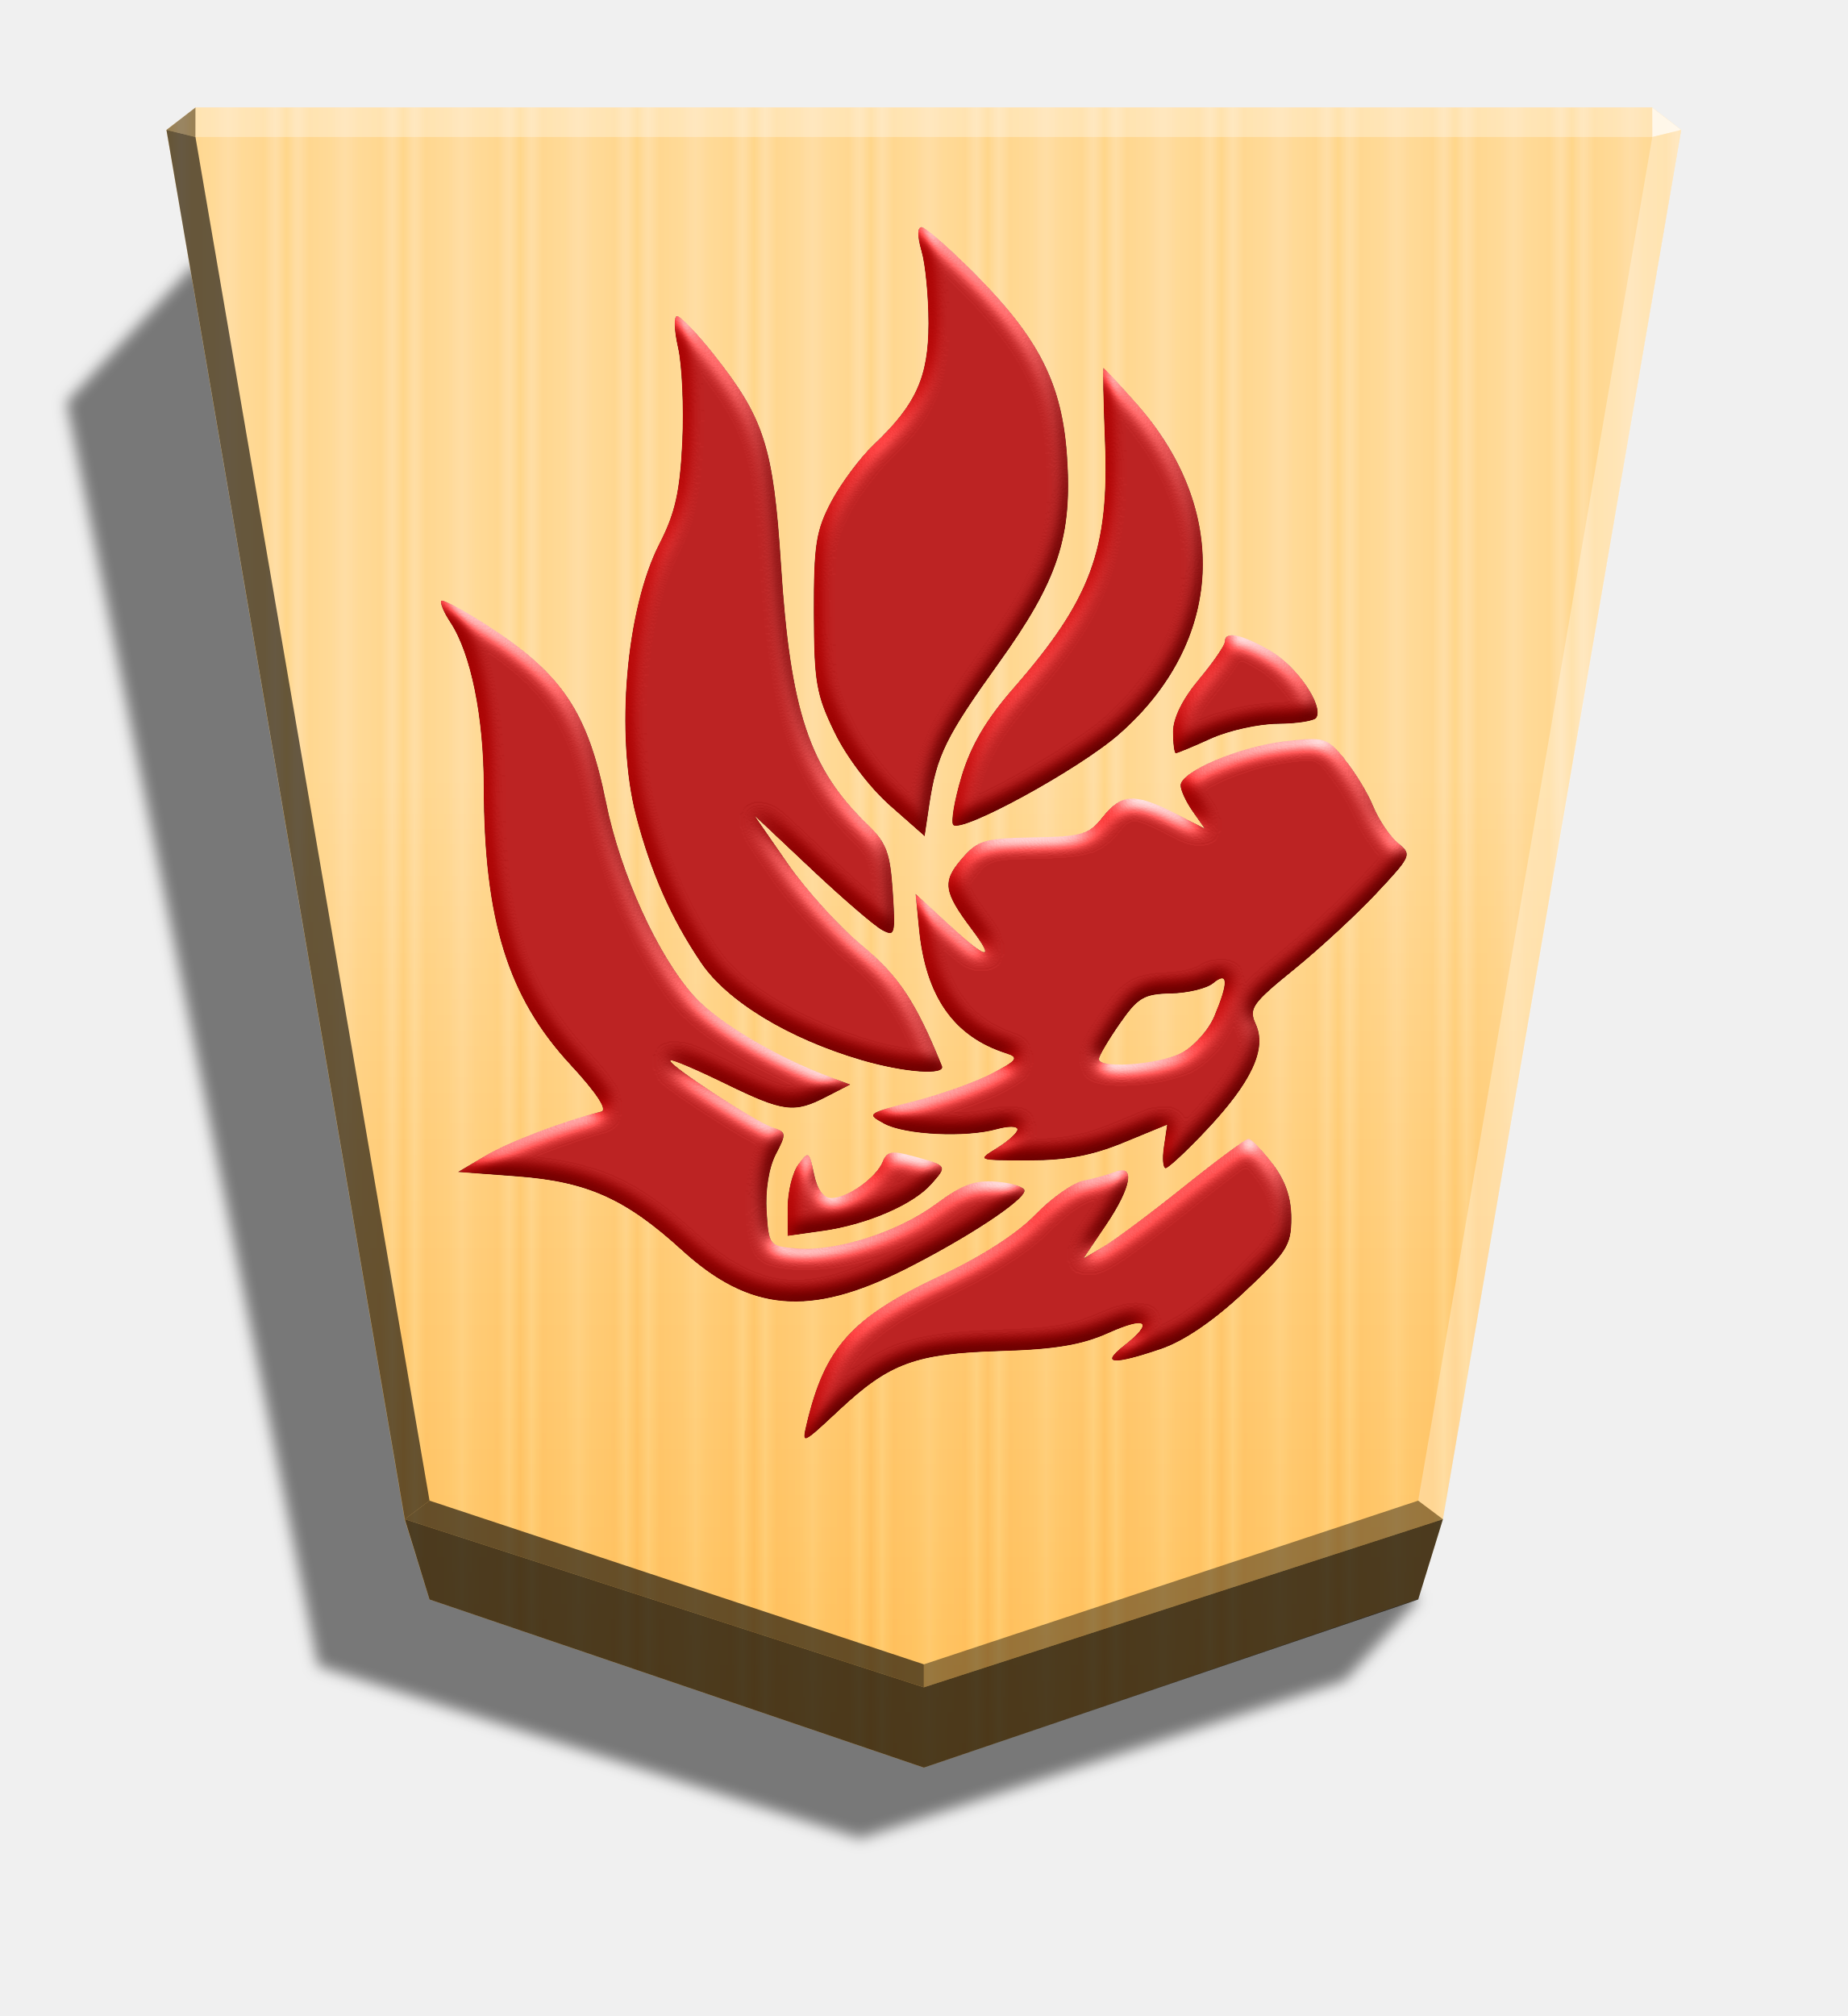
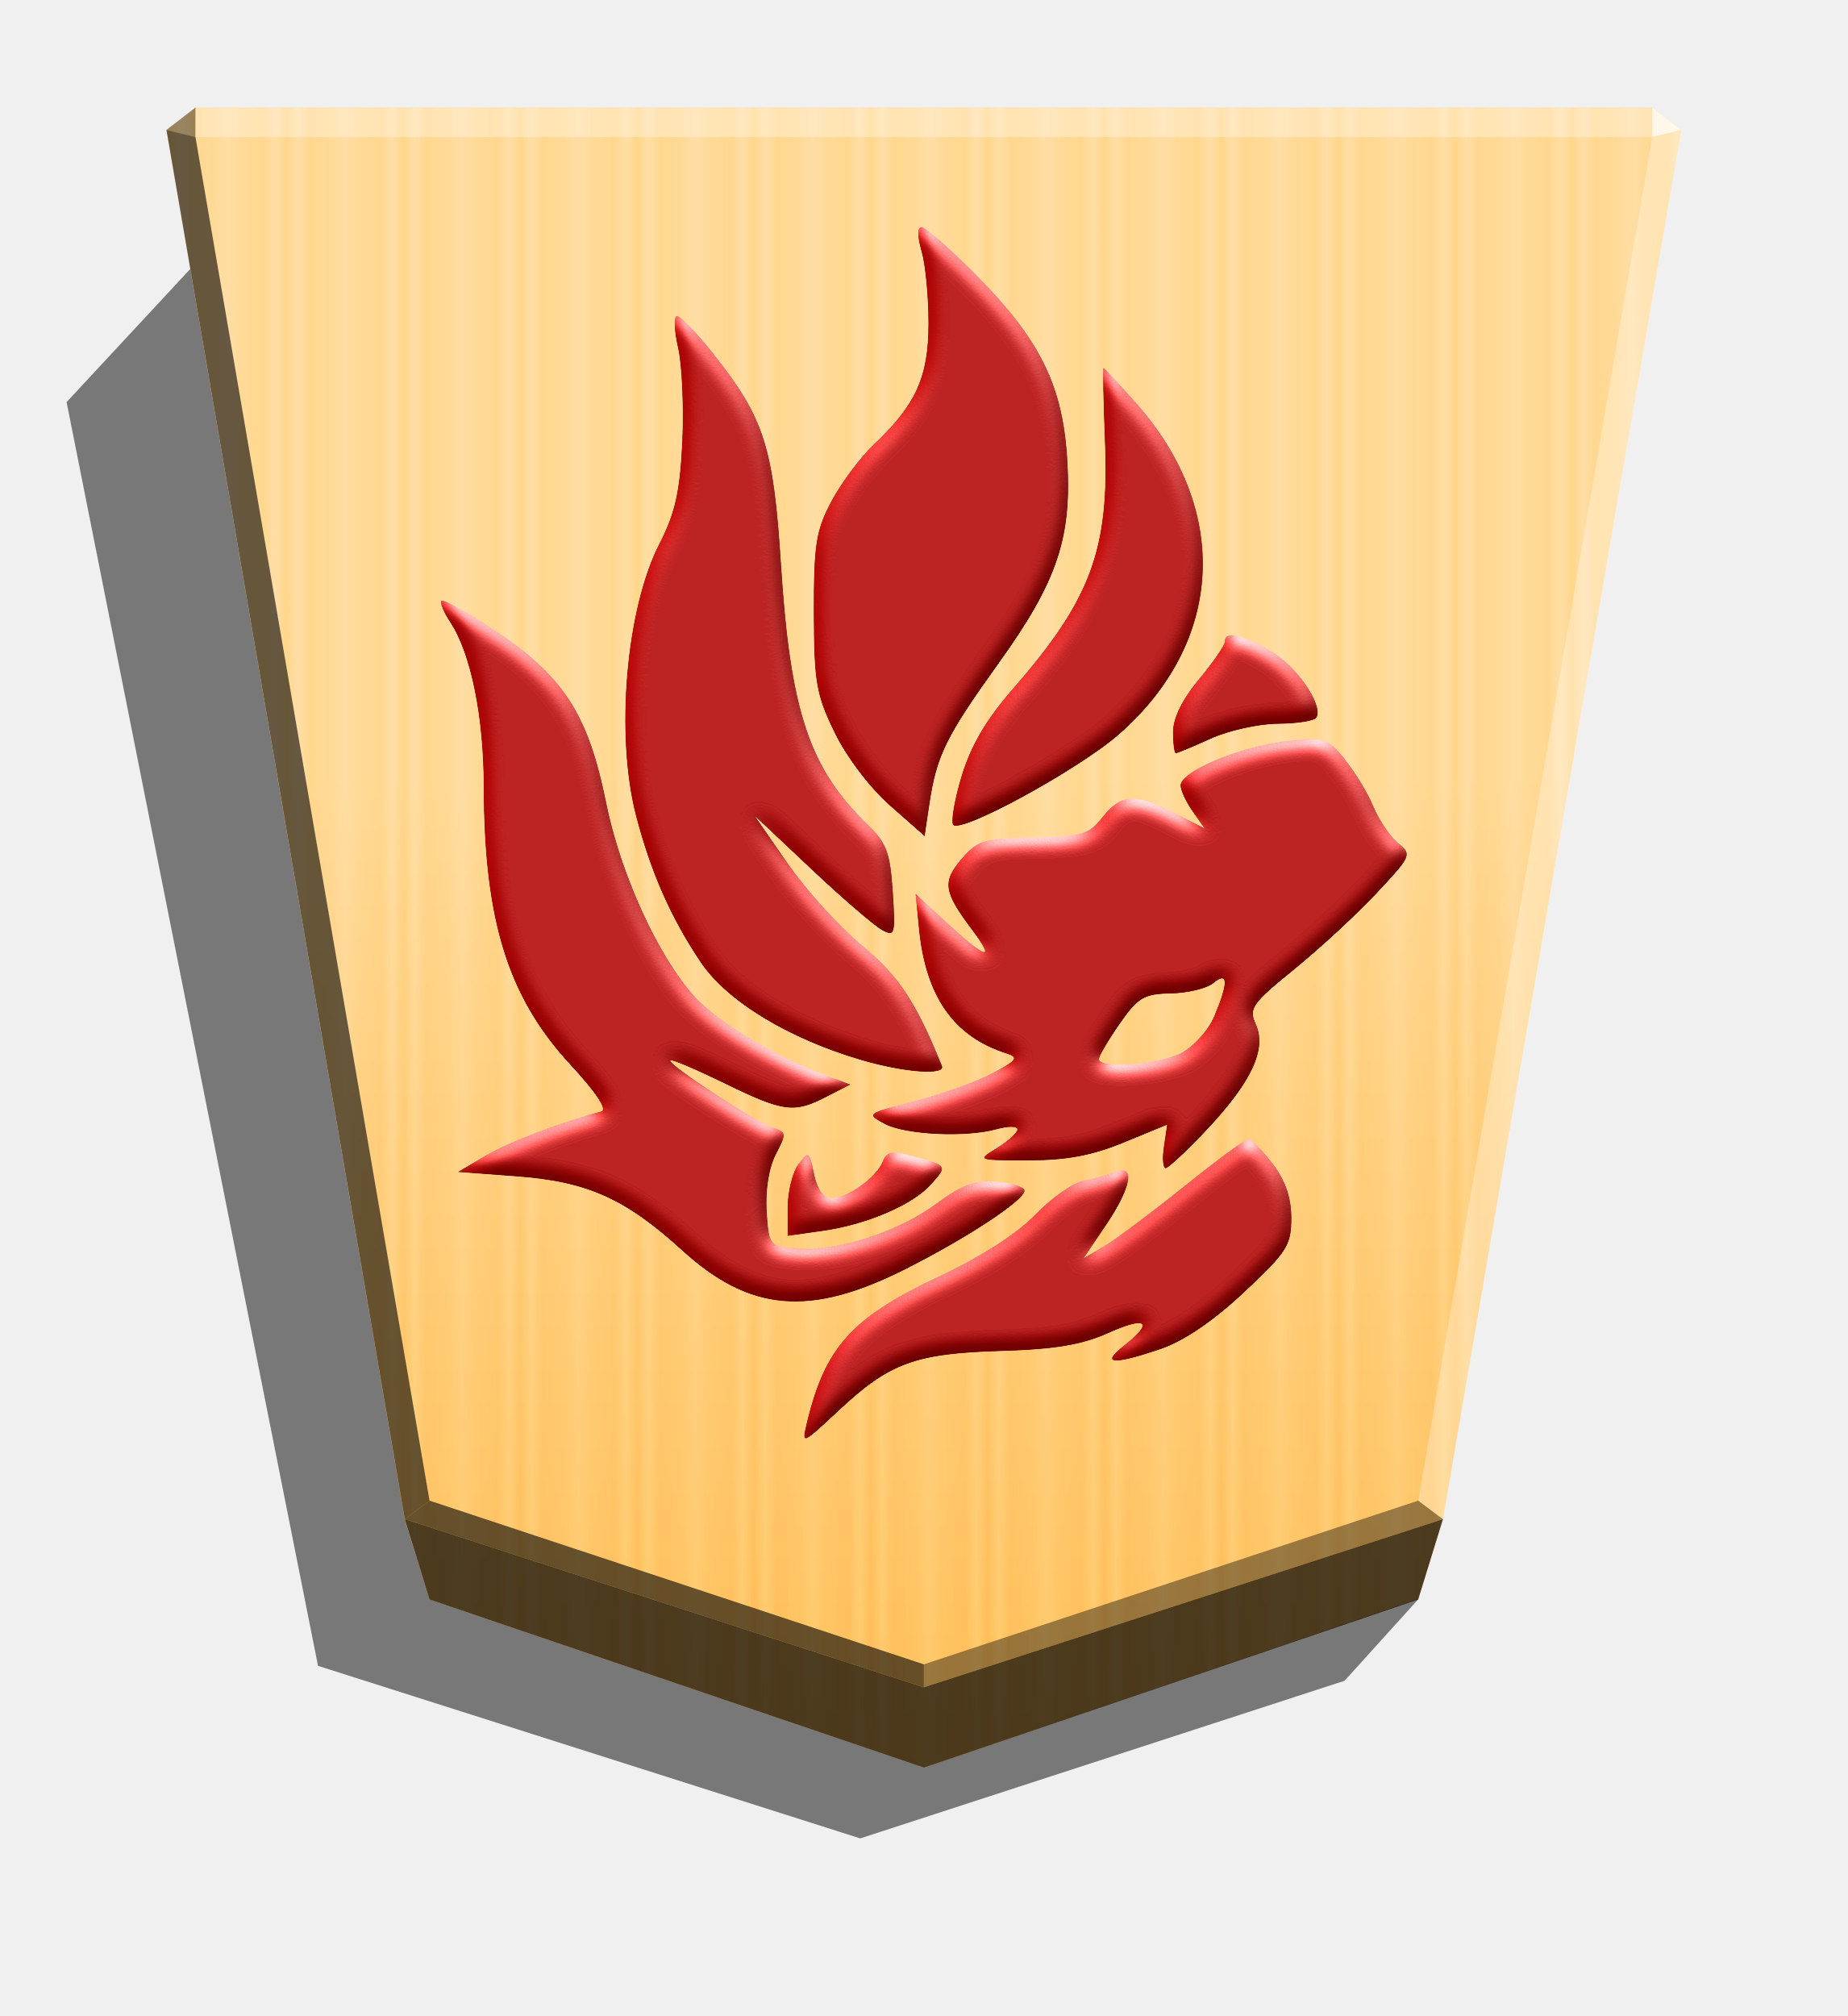
<svg xmlns="http://www.w3.org/2000/svg" width="498.898" height="544.252" viewBox="0 0 1320 1440">
  <defs>
-     <linearGradient id="1_LIONPROMOTED_svg__b" x1="-1430.769" x2="-1409.955" y1="-77.47" y2="-77.47" gradientUnits="userSpaceOnUse" spreadMethod="reflect">
+     <linearGradient id="1_LIONPROMOTED_svg__a" x1="-1430.769" x2="-1409.955" y1="-77.47" y2="-77.47" gradientUnits="userSpaceOnUse" spreadMethod="reflect">
      <stop offset="0" stop-color="#ffd285" />
      <stop offset=".232" stop-color="#ffcd79" />
      <stop offset=".616" stop-color="#ffca73" />
      <stop offset=".808" stop-color="#ffd386" />
      <stop offset="1" stop-color="#ffc86e" />
    </linearGradient>
-     <linearGradient id="1_LIONPROMOTED_svg__c" x1="-904.556" x2="-904.556" y1="-406.052" y2="184.159" gradientUnits="userSpaceOnUse">
+     <linearGradient id="1_LIONPROMOTED_svg__b" x1="-904.556" x2="-904.556" y1="-406.052" y2="184.159" gradientUnits="userSpaceOnUse">
      <stop offset="0" />
      <stop offset=".596" stop-color="#fff" />
    </linearGradient>
-     <filter id="1_LIONPROMOTED_svg__a" width="1.024" height="1.021" x="-.012" y="-.01" color-interpolation-filters="sRGB">
-       <feGaussianBlur stdDeviation="2.441" />
-     </filter>
-     <filter id="1_LIONPROMOTED_svg__d" width="1.083" height="1.067" x="-.042" y="-.033" color-interpolation-filters="sRGB">
+     <filter id="1_LIONPROMOTED_svg__c" width="1.083" height="1.067" x="-.042" y="-.033" color-interpolation-filters="sRGB">
      <feGaussianBlur in="SourceGraphic" result="blur" stdDeviation="6" />
      <feDiffuseLighting in="blur" lighting-color="#fff" result="diffuse" surfaceScale="4">
        <feDistantLight azimuth="235" elevation="45" />
      </feDiffuseLighting>
      <feSpecularLighting in="blur" lighting-color="#fff" result="specular" specularExponent="25" surfaceScale="4">
        <feDistantLight azimuth="280" elevation="45" />
      </feSpecularLighting>
      <feComposite in="diffuse" in2="SourceGraphic" k1="1.4" operator="arithmetic" result="lit" />
      <feComposite in="lit" in2="specular" k2="1" k3="1" operator="arithmetic" result="shaded" />
      <feComposite in="shaded" in2="SourceGraphic" operator="in" />
    </filter>
  </defs>
-   <path d="m-2681.73 217.274 26.181 28.949 172.576 56.161 193.177-61.463 89.581-450.194-45.894-49.39z" filter="url(#1_LIONPROMOTED_svg__a)" opacity=".5" transform="matrix(-2.0051 0 0 2.0051 -4364.078 706.823)" />
-   <path fill="url(#1_LIONPROMOTED_svg__b)" d="m-1220.686-363.581-176.123 60.03-8.809 28.459-84.914 494.898 10.349 7.986h518.995l10.348-7.986-84.914-495.039-8.809-28.459z" transform="translate(-1787.64 533.54)scale(-2.0051)" />
-   <path fill="url(#1_LIONPROMOTED_svg__c)" d="m-905.02-407.213-176.123 59.888-8.809 26.778-84.914 496.72 10.349 7.986h518.995l10.349-7.986-84.914-494.898-8.809-28.601z" opacity=".25" style="mix-blend-mode:overlay" transform="translate(-1154.688 446.054)scale(-2.0051)" />
+   <path d="m1013.059 1142.48-52.496 58.045-346.032 112.608-387.339-123.24L47.573 287.21l92.022-99.032z" opacity=".5" />
+   <path fill="url(#1_LIONPROMOTED_svg__a)" d="m-1220.686-363.581-176.123 60.03-8.809 28.459-84.914 494.898 10.349 7.986h518.995l10.348-7.986-84.914-495.039-8.809-28.459z" transform="translate(-1787.64 533.54)scale(-2.0051)" />
+   <path fill="url(#1_LIONPROMOTED_svg__b)" d="m-905.02-407.213-176.123 59.888-8.809 26.778-84.914 496.72 10.349 7.986h518.995l10.349-7.986-84.914-494.898-8.809-28.601z" opacity=".25" style="mix-blend-mode:overlay" transform="translate(-1154.688 446.054)scale(-2.0051)" />
  <path d="m139.629 97.854.043-21.064-20.75 16.013zm891.185 987.285-17.664-13.248L660 1188.821v16.402z" opacity=".4" />
  <path d="m289.186 1085.139 17.664-13.248L660 1188.821v16.402z" opacity=".6" />
  <path d="m289.186 1085.139 17.664-13.248L139.629 97.854l-20.707-5.052z" opacity=".6" />
  <g fill="#fff">
    <path d="m1030.814 1085.139-17.664-13.248 167.221-974.037 20.707-5.052z" opacity=".3" />
    <path d="m1180.371 97.854-.043-21.064 20.75 16.013z" opacity=".8" />
    <path d="M1180.371 97.854H139.629l.043-21.064h1040.656z" opacity=".3" />
  </g>
  <path d="m306.849 1142.487-17.663-57.348L660 1205.223l370.814-120.084-17.663 57.348L660 1262.571z" opacity=".7" />
-   <path fill="#9b0000" d="M696.394 195.389c45.93 46.168 62.425 78.734 65.954 130.24 3.96 57.756-6.289 88.89-48.904 148.207-37.592 52.356-44.186 65.775-49.41 100.484l-3.442 23.015-24.85-21.892c-14.415-12.695-31.02-34.579-39.561-52.132-13.188-27.11-14.73-36.001-14.852-85.827-.123-48.586 1.524-58.58 12.507-79.41 7-13.096 20.51-31.266 30.117-40.365 30.32-28.72 39.247-48.435 39.267-86.72.01-18.946-2.21-42.166-4.964-51.611-3.142-10.762-3.037-17.168.098-17.168 2.733 0 19.863 14.925 38.01 33.153zm-186.095 58.154c35.767 45.148 42.382 65.876 47.707 149.539 6.696 104.942 20.318 145.815 62.091 186.073 13.307 12.835 15.956 19.955 17.782 47.804 2.032 30.732 1.524 32.419-7.81 27.393-5.479-2.956-28.129-22.425-50.303-43.308l-40.31-37.97 23.524 33.966c12.934 18.681 36.721 44.887 52.86 58.226 26.304 21.75 38.516 40.17 57.13 86.08 2.95 7.092-26.83 4.923-57.707-4.13-52.07-15.298-95.84-41.891-114.577-69.618-21.22-31.397-35.818-64.372-46.316-104.68-15.057-57.785-7.308-147.867 16.637-194.598 11.188-21.806 14.617-37.058 16.332-72.604 1.117-24.745-.169-55.122-3.043-67.49-2.827-12.378-3.132-22.495-.584-22.495 2.514 0 14.513 12.507 26.619 27.801zm301.395 34.4c67.81 76.322 62.881 170.894-12.335 236.694-28.626 25.042-112.32 70.77-118.4 64.69-1.931-1.88.71-17.638 5.885-34.858 6.695-22.161 17.548-40.565 37.136-63.01 55.212-63.307 68.43-98.973 65.326-176.23-1.118-28.836-1.626-52.429-1.016-52.429.584 0 11.118 11.323 23.401 25.146zM348.798 447.138c53.052 34.296 71.25 61.512 84.264 126.075 10.224 50.7 37.088 109.714 63.014 138.412 17.013 18.824 58.956 43.643 98.283 58.176l13.198 4.846-16.909 8.72c-23.393 12.103-30.715 11.148-72.953-9.429-20.348-9.946-37.745-17.328-38.649-16.42-2.438 2.463 61.056 44.076 73.086 47.898 9.84 3.13 9.942 4.26 2.21 19.119-4.965 9.537-7.505 25.658-6.591 40.674 1.626 24.628 1.829 24.884 21.615 26.519 28.372 2.286 72.113-11.717 99.501-31.975 18.481-13.676 27.602-16.983 43.264-15.677 10.924.863 19.852 3.782 19.852 6.368 0 6.947-40.88 33.879-85.441 56.315-67.933 34.214-110.91 30.515-159.419-13.716-40.322-36.761-67.598-48.97-117.743-52.726l-42.34-3.172 19.68-11.639c16.587-9.832 54.533-24.28 82.754-31.584 4.56-1.168-3.564-13.41-22.055-33.392-44.602-48.18-61.705-103.059-61.887-198.647-.099-50.178-9.23-94.916-23.82-117.246-4.87-7.326-7.712-14.351-6.49-15.568 1.22-1.168 16.332 6.947 33.588 18.072zM907.815 465c18.837 10.914 38.02 38.974 32.613 47.71-1.423 2.286-13.764 4.26-27.418 4.348-13.666.063-35.22 4.847-47.91 10.582-12.69 5.791-24.01 10.465-25.148 10.465-1.118 0-2.032-6.947-2.032-15.38 0-9.837 6.695-23.393 18.524-37.557 10.185-12.194 18.524-24.333 18.524-26.967 0-7.805 11.918-5.283 32.866 6.731zm52.556 77.036c7.305 8.72 16.604 23.848 20.652 33.692 4.062 9.833 12.04 21.735 17.752 26.398 10.143 8.217 9.739 9.235-15.349 35.983-14.15 15.124-40.606 39.566-58.774 54.319-30.208 24.513-32.56 27.88-27.408 39.191 8.014 17.607-2.95 41.174-34.762 75.064-14.374 15.286-27.765 27.802-29.743 27.802-2.032 0-2.634-7.02-1.32-15.512l2.31-15.524-30.978 12.745c-22.621 9.33-40.98 12.728-68.035 12.723-37.056-.015-37.056-.015-22.5-9.024 8.014-4.923 14.557-10.91 14.557-13.186 0-2.286-6.59-2.286-14.556-.097-22.256 6.226-65.936 4.13-80.725-3.998-12.86-7.02-12.276-7.404 21.178-15.94 18.928-4.852 43.933-13.73 55.579-19.795 18.308-9.537 19.74-11.475 10.591-14.394-37.522-11.943-57.596-40.53-62.385-88.89l-2.438-25.225 23.058 21.263c27.895 25.706 34.357 27.262 16.919 4.044-20.046-26.672-21.087-33.98-7.1-50.215 11.464-13.325 16.008-14.684 51.146-15.316 34.854-.61 39.631-1.956 49.623-14.565 13.35-16.74 22.916-17.277 51.155-2.956l21.547 10.995-8.522-12.171c-4.668-6.66-8.521-15.004-8.521-18.463 0-9.947 42.087-27.693 74.446-31.476 28.058-3.347 30.076-2.695 42.737 12.347zm-123.795 167.62c-19.393.406-23.625 2.956-36.588 21.618-8.118 11.645-14.75 22.959-14.841 25.146-.33 7.162 42.432 4.13 58.733-4.349 8.925-4.704 19.375-16.287 23.563-26.293 10.143-24.211 9.84-32.18-.71-23.416-4.56 3.782-18.088 7.02-30.148 7.325zm72.508 121.364c9.332 12.225 13.5 24.323 13.5 39.092 0 19.464-3.038 24.252-33.87 53.087-21.832 20.42-42.868 34.758-59.17 40.314-34.732 11.826-43.79 11.03-26.769-2.286 21.74-17.09 16.451-21.319-11.199-8.926-18.847 8.425-38.009 11.623-76.495 12.75-61.207 1.83-79.467 8.523-115.652 42.327-26.404 24.694-26.87 24.89-23.23 9.538C589.222 962.2 608.323 941 671.144 911.5c29.903-14.041 55.355-30.384 68.35-43.882 11.392-11.826 26.881-22.746 34.407-24.28 7.506-1.524 17.861-4.348 22.957-6.368 14.465-5.572 11.544 11.161-6.696 38.127l-15.918 23.59 14.597-8.622c8.014-4.777 33.648-23.911 56.937-42.591 23.29-18.68 44.014-33.988 46.053-34.044 2.032-.043 9.738 7.881 17.203 17.625zm-256.462-5.138c24.458 6.73 24.458 6.73 12.761 19.98-13.134 14.785-45.992 28.927-77.6 33.4l-25.146 3.564v-20.482c0-11.27 3.441-25.106 7.711-30.758 7.305-9.832 7.808-9.429 11.25 6.947 2.311 11.026 6.695 17.2 12.303 17.2 11.474 0 32.086-14.642 36.63-25.997 3.038-7.48 6.591-8.112 22.116-3.825z" filter="url(#1_LIONPROMOTED_svg__d)" />
+   <path fill="#9b0000" d="M696.394 195.389c45.93 46.168 62.425 78.734 65.954 130.24 3.96 57.756-6.289 88.89-48.904 148.207-37.592 52.356-44.186 65.775-49.41 100.484l-3.442 23.015-24.85-21.892c-14.415-12.695-31.02-34.579-39.561-52.132-13.188-27.11-14.73-36.001-14.852-85.827-.123-48.586 1.524-58.58 12.507-79.41 7-13.096 20.51-31.266 30.117-40.365 30.32-28.72 39.247-48.435 39.267-86.72.01-18.946-2.21-42.166-4.964-51.611-3.142-10.762-3.037-17.168.098-17.168 2.733 0 19.863 14.925 38.01 33.153zm-186.095 58.154c35.767 45.148 42.382 65.876 47.707 149.539 6.696 104.942 20.318 145.815 62.091 186.073 13.307 12.835 15.956 19.955 17.782 47.804 2.032 30.732 1.524 32.419-7.81 27.393-5.479-2.956-28.129-22.425-50.303-43.308l-40.31-37.97 23.524 33.966c12.934 18.681 36.721 44.887 52.86 58.226 26.304 21.75 38.516 40.17 57.13 86.08 2.95 7.092-26.83 4.923-57.707-4.13-52.07-15.298-95.84-41.891-114.577-69.618-21.22-31.397-35.818-64.372-46.316-104.68-15.057-57.785-7.308-147.867 16.637-194.598 11.188-21.806 14.617-37.058 16.332-72.604 1.117-24.745-.169-55.122-3.043-67.49-2.827-12.378-3.132-22.495-.584-22.495 2.514 0 14.513 12.507 26.619 27.801zm301.395 34.4c67.81 76.322 62.881 170.894-12.335 236.694-28.626 25.042-112.32 70.77-118.4 64.69-1.931-1.88.71-17.638 5.885-34.858 6.695-22.161 17.548-40.565 37.136-63.01 55.212-63.307 68.43-98.973 65.326-176.23-1.118-28.836-1.626-52.429-1.016-52.429.584 0 11.118 11.323 23.401 25.146zM348.798 447.138c53.052 34.296 71.25 61.512 84.264 126.075 10.224 50.7 37.088 109.714 63.014 138.412 17.013 18.824 58.956 43.643 98.283 58.176l13.198 4.846-16.909 8.72c-23.393 12.103-30.715 11.148-72.953-9.429-20.348-9.946-37.745-17.328-38.649-16.42-2.438 2.463 61.056 44.076 73.086 47.898 9.84 3.13 9.942 4.26 2.21 19.119-4.965 9.537-7.505 25.658-6.591 40.674 1.626 24.628 1.829 24.884 21.615 26.519 28.372 2.286 72.113-11.717 99.501-31.975 18.481-13.676 27.602-16.983 43.264-15.677 10.924.863 19.852 3.782 19.852 6.368 0 6.947-40.88 33.879-85.441 56.315-67.933 34.214-110.91 30.515-159.419-13.716-40.322-36.761-67.598-48.97-117.743-52.726l-42.34-3.172 19.68-11.639c16.587-9.832 54.533-24.28 82.754-31.584 4.56-1.168-3.564-13.41-22.055-33.392-44.602-48.18-61.705-103.059-61.887-198.647-.099-50.178-9.23-94.916-23.82-117.246-4.87-7.326-7.712-14.351-6.49-15.568 1.22-1.168 16.332 6.947 33.588 18.072zM907.815 465c18.837 10.914 38.02 38.974 32.613 47.71-1.423 2.286-13.764 4.26-27.418 4.348-13.666.063-35.22 4.847-47.91 10.582-12.69 5.791-24.01 10.465-25.148 10.465-1.118 0-2.032-6.947-2.032-15.38 0-9.837 6.695-23.393 18.524-37.557 10.185-12.194 18.524-24.333 18.524-26.967 0-7.805 11.918-5.283 32.866 6.731zm52.556 77.036c7.305 8.72 16.604 23.848 20.652 33.692 4.062 9.833 12.04 21.735 17.752 26.398 10.143 8.217 9.739 9.235-15.349 35.983-14.15 15.124-40.606 39.566-58.774 54.319-30.208 24.513-32.56 27.88-27.408 39.191 8.014 17.607-2.95 41.174-34.762 75.064-14.374 15.286-27.765 27.802-29.743 27.802-2.032 0-2.634-7.02-1.32-15.512l2.31-15.524-30.978 12.745c-22.621 9.33-40.98 12.728-68.035 12.723-37.056-.015-37.056-.015-22.5-9.024 8.014-4.923 14.557-10.91 14.557-13.186 0-2.286-6.59-2.286-14.556-.097-22.256 6.226-65.936 4.13-80.725-3.998-12.86-7.02-12.276-7.404 21.178-15.94 18.928-4.852 43.933-13.73 55.579-19.795 18.308-9.537 19.74-11.475 10.591-14.394-37.522-11.943-57.596-40.53-62.385-88.89l-2.438-25.225 23.058 21.263c27.895 25.706 34.357 27.262 16.919 4.044-20.046-26.672-21.087-33.98-7.1-50.215 11.464-13.325 16.008-14.684 51.146-15.316 34.854-.61 39.631-1.956 49.623-14.565 13.35-16.74 22.916-17.277 51.155-2.956l21.547 10.995-8.522-12.171c-4.668-6.66-8.521-15.004-8.521-18.463 0-9.947 42.087-27.693 74.446-31.476 28.058-3.347 30.076-2.695 42.737 12.347zm-123.795 167.62c-19.393.406-23.625 2.956-36.588 21.618-8.118 11.645-14.75 22.959-14.841 25.146-.33 7.162 42.432 4.13 58.733-4.349 8.925-4.704 19.375-16.287 23.563-26.293 10.143-24.211 9.84-32.18-.71-23.416-4.56 3.782-18.088 7.02-30.148 7.325zm72.508 121.364c9.332 12.225 13.5 24.323 13.5 39.092 0 19.464-3.038 24.252-33.87 53.087-21.832 20.42-42.868 34.758-59.17 40.314-34.732 11.826-43.79 11.03-26.769-2.286 21.74-17.09 16.451-21.319-11.199-8.926-18.847 8.425-38.009 11.623-76.495 12.75-61.207 1.83-79.467 8.523-115.652 42.327-26.404 24.694-26.87 24.89-23.23 9.538C589.222 962.2 608.323 941 671.144 911.5c29.903-14.041 55.355-30.384 68.35-43.882 11.392-11.826 26.881-22.746 34.407-24.28 7.506-1.524 17.861-4.348 22.957-6.368 14.465-5.572 11.544 11.161-6.696 38.127l-15.918 23.59 14.597-8.622c8.014-4.777 33.648-23.911 56.937-42.591 23.29-18.68 44.014-33.988 46.053-34.044 2.032-.043 9.738 7.881 17.203 17.625zm-256.462-5.138c24.458 6.73 24.458 6.73 12.761 19.98-13.134 14.785-45.992 28.927-77.6 33.4l-25.146 3.564v-20.482c0-11.27 3.441-25.106 7.711-30.758 7.305-9.832 7.808-9.429 11.25 6.947 2.311 11.026 6.695 17.2 12.303 17.2 11.474 0 32.086-14.642 36.63-25.997 3.038-7.48 6.591-8.112 22.116-3.825z" filter="url(#1_LIONPROMOTED_svg__c)" />
</svg>
